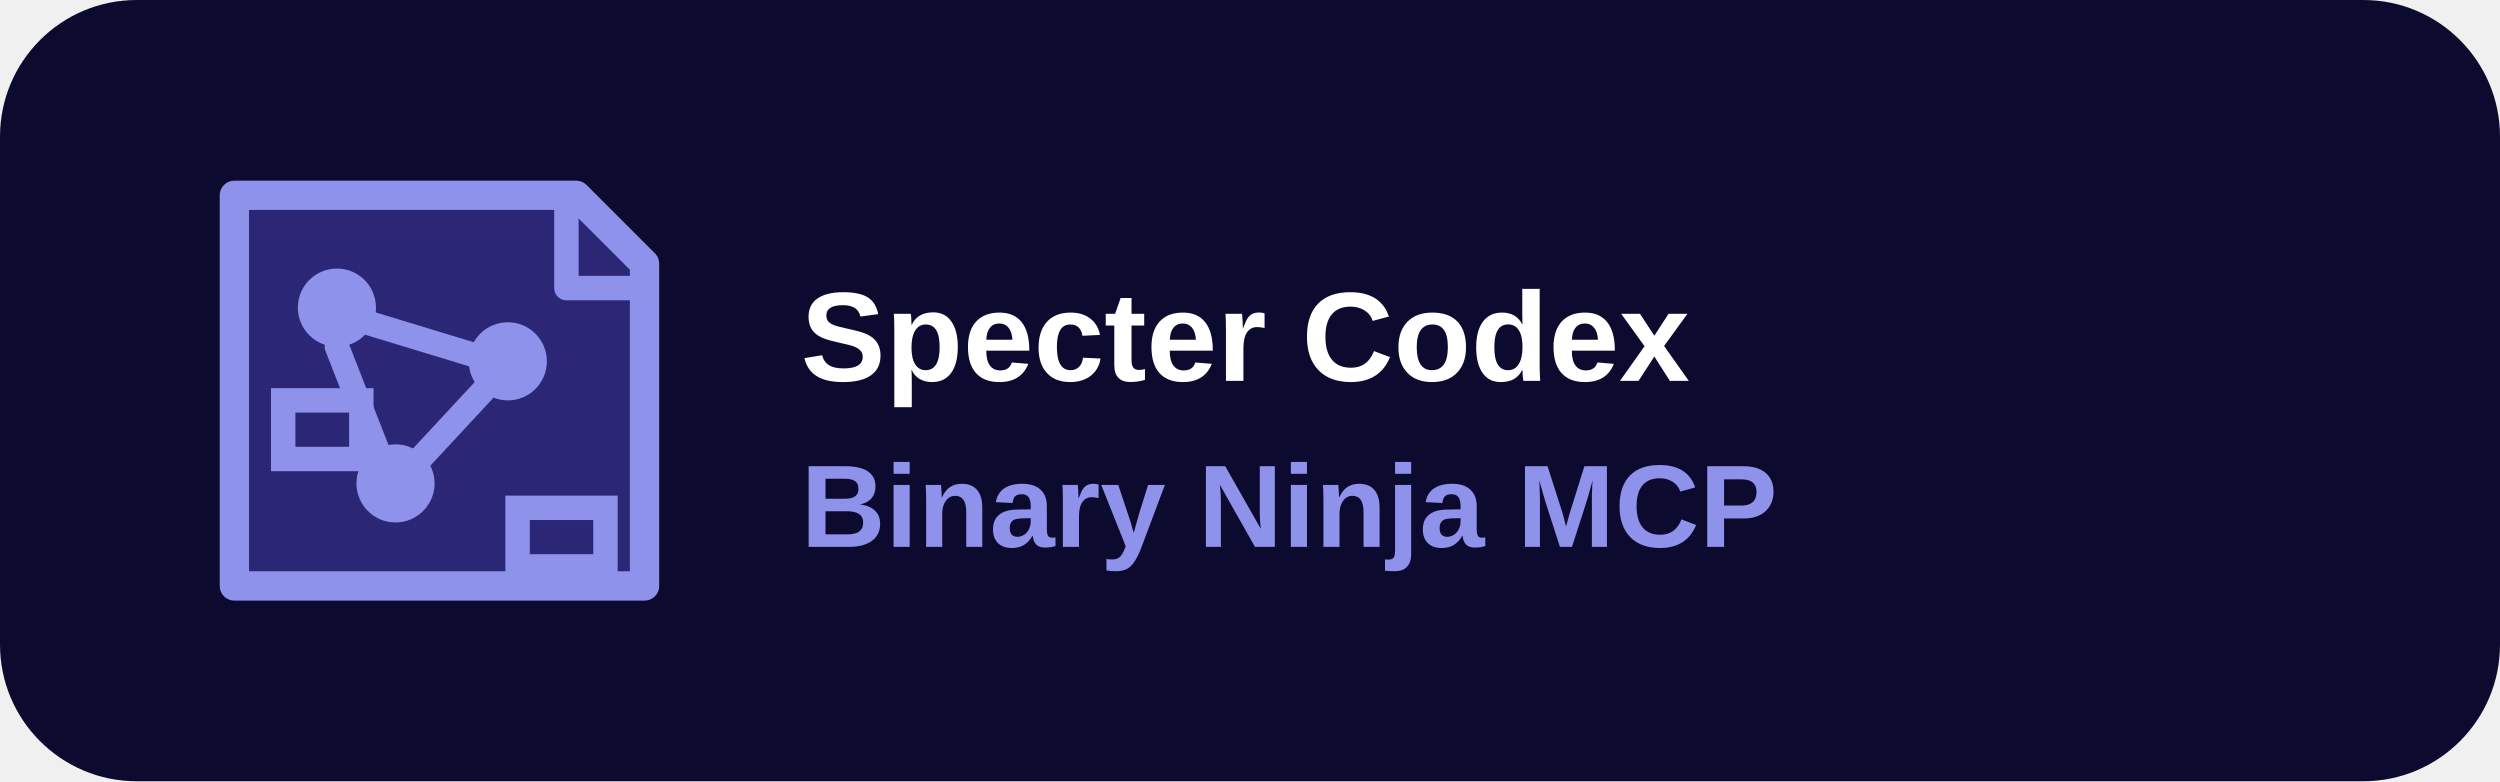
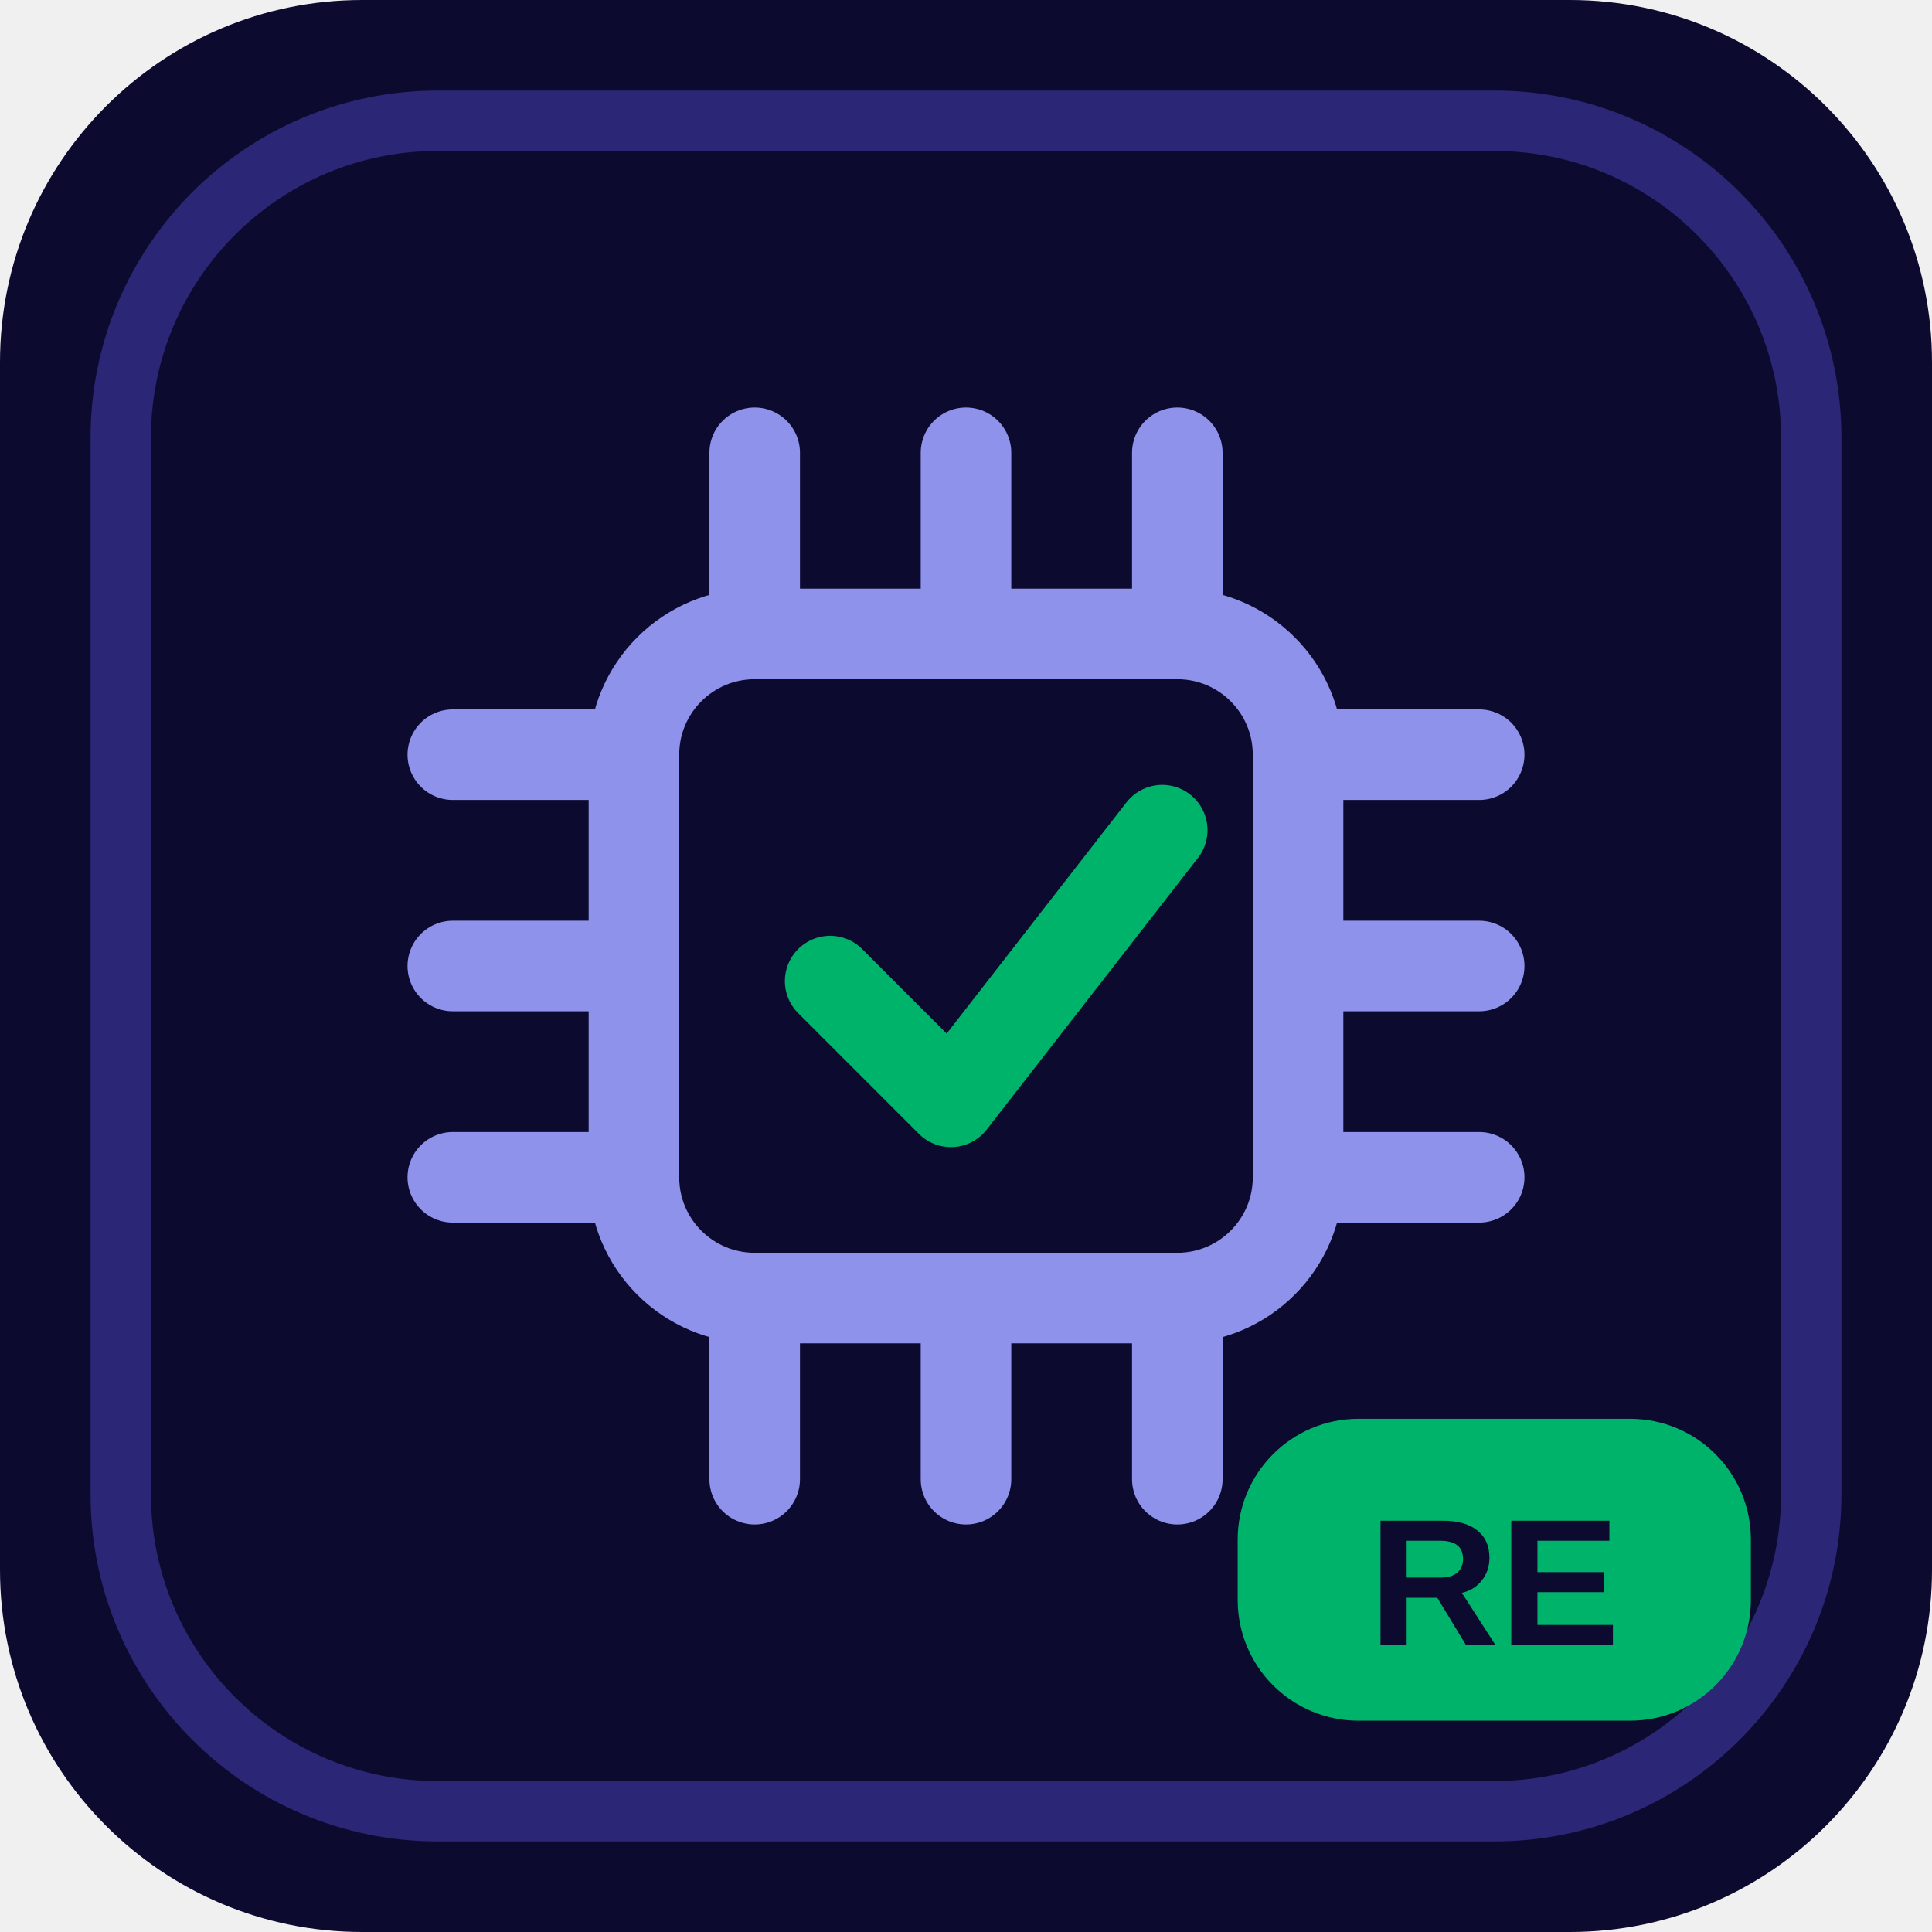
- <svg xmlns="http://www.w3.org/2000/svg" width="512" height="160" viewBox="0 0 512 160" role="img" aria-label="Binary Ninja MCP logo">
-   <rect width="512" height="160" rx="28" fill="#0D0A30" />
-   <g transform="translate(24 16) scale(1)">
-     <rect width="128" height="128" rx="24" fill="#0D0A30" />
-     <path d="M24 24h70l14 14v66H24z" fill="#2C2677" stroke="#8E92EB" stroke-width="6" stroke-linejoin="round" />
-     <path d="M92 25v18h18" fill="none" stroke="#8E92EB" stroke-width="5" stroke-linejoin="round" />
-     <circle cx="45" cy="47" r="8" fill="#8E92EB" />
-     <circle cx="80" cy="58" r="8" fill="#8E92EB" />
-     <circle cx="57" cy="83" r="8" fill="#8E92EB" />
-     <path d="M51 50l23 7M75 64L62 78M54 78l-9-23" stroke="#8E92EB" stroke-width="5" stroke-linecap="round" />
-     <path d="M34 66h16v12H34zm48 22h18v12H82z" fill="#2C2677" stroke="#8E92EB" stroke-width="5" />
+ <svg xmlns="http://www.w3.org/2000/svg" width="128" height="128" viewBox="0 0 128 128" role="img" aria-label="reverse-engineering icon">
+   <rect width="128" height="128" rx="24" fill="#0D0A30" />
+   <rect x="8" y="8" width="112" height="112" rx="21" fill="none" stroke="#2C2677" stroke-width="4" />
+   <g>
+     <rect x="42" y="42" width="44" height="44" rx="8" fill="none" stroke="#8E92EB" stroke-width="6" />
+     <path d="M55 65l8 8 14-18" fill="none" stroke="#00B36B" stroke-width="6" stroke-linecap="round" stroke-linejoin="round" />
+     <line x1="30" y1="50" x2="42" y2="50" stroke="#8E92EB" stroke-width="6" stroke-linecap="round" />
+     <line x1="30" y1="64" x2="42" y2="64" stroke="#8E92EB" stroke-width="6" stroke-linecap="round" />
+     <line x1="30" y1="78" x2="42" y2="78" stroke="#8E92EB" stroke-width="6" stroke-linecap="round" />
+     <line x1="86" y1="50" x2="98" y2="50" stroke="#8E92EB" stroke-width="6" stroke-linecap="round" />
+     <line x1="86" y1="64" x2="98" y2="64" stroke="#8E92EB" stroke-width="6" stroke-linecap="round" />
+     <line x1="86" y1="78" x2="98" y2="78" stroke="#8E92EB" stroke-width="6" stroke-linecap="round" />
+     <line x1="50" y1="30" x2="50" y2="42" stroke="#8E92EB" stroke-width="6" stroke-linecap="round" />
+     <line x1="64" y1="30" x2="64" y2="42" stroke="#8E92EB" stroke-width="6" stroke-linecap="round" />
+     <line x1="78" y1="30" x2="78" y2="42" stroke="#8E92EB" stroke-width="6" stroke-linecap="round" />
+     <line x1="50" y1="86" x2="50" y2="98" stroke="#8E92EB" stroke-width="6" stroke-linecap="round" />
+     <line x1="64" y1="86" x2="64" y2="98" stroke="#8E92EB" stroke-width="6" stroke-linecap="round" />
+     <line x1="78" y1="86" x2="78" y2="98" stroke="#8E92EB" stroke-width="6" stroke-linecap="round" />
  </g>
-   <text x="164" y="78" fill="#FFFFFF" font-family="Arial, Helvetica, sans-serif" font-size="26" font-weight="700">Specter Codex</text>
-   <text x="164" y="112" fill="#8E92EB" font-family="Arial, Helvetica, sans-serif" font-size="24" font-weight="600">Binary Ninja MCP</text>
+   <rect x="82" y="94" width="34" height="20" rx="8" fill="#00B36B" />
+   <text x="99" y="109" fill="#0D0A30" font-family="Arial, Helvetica, sans-serif" font-size="12" font-weight="800" text-anchor="middle">RE</text>
</svg>
